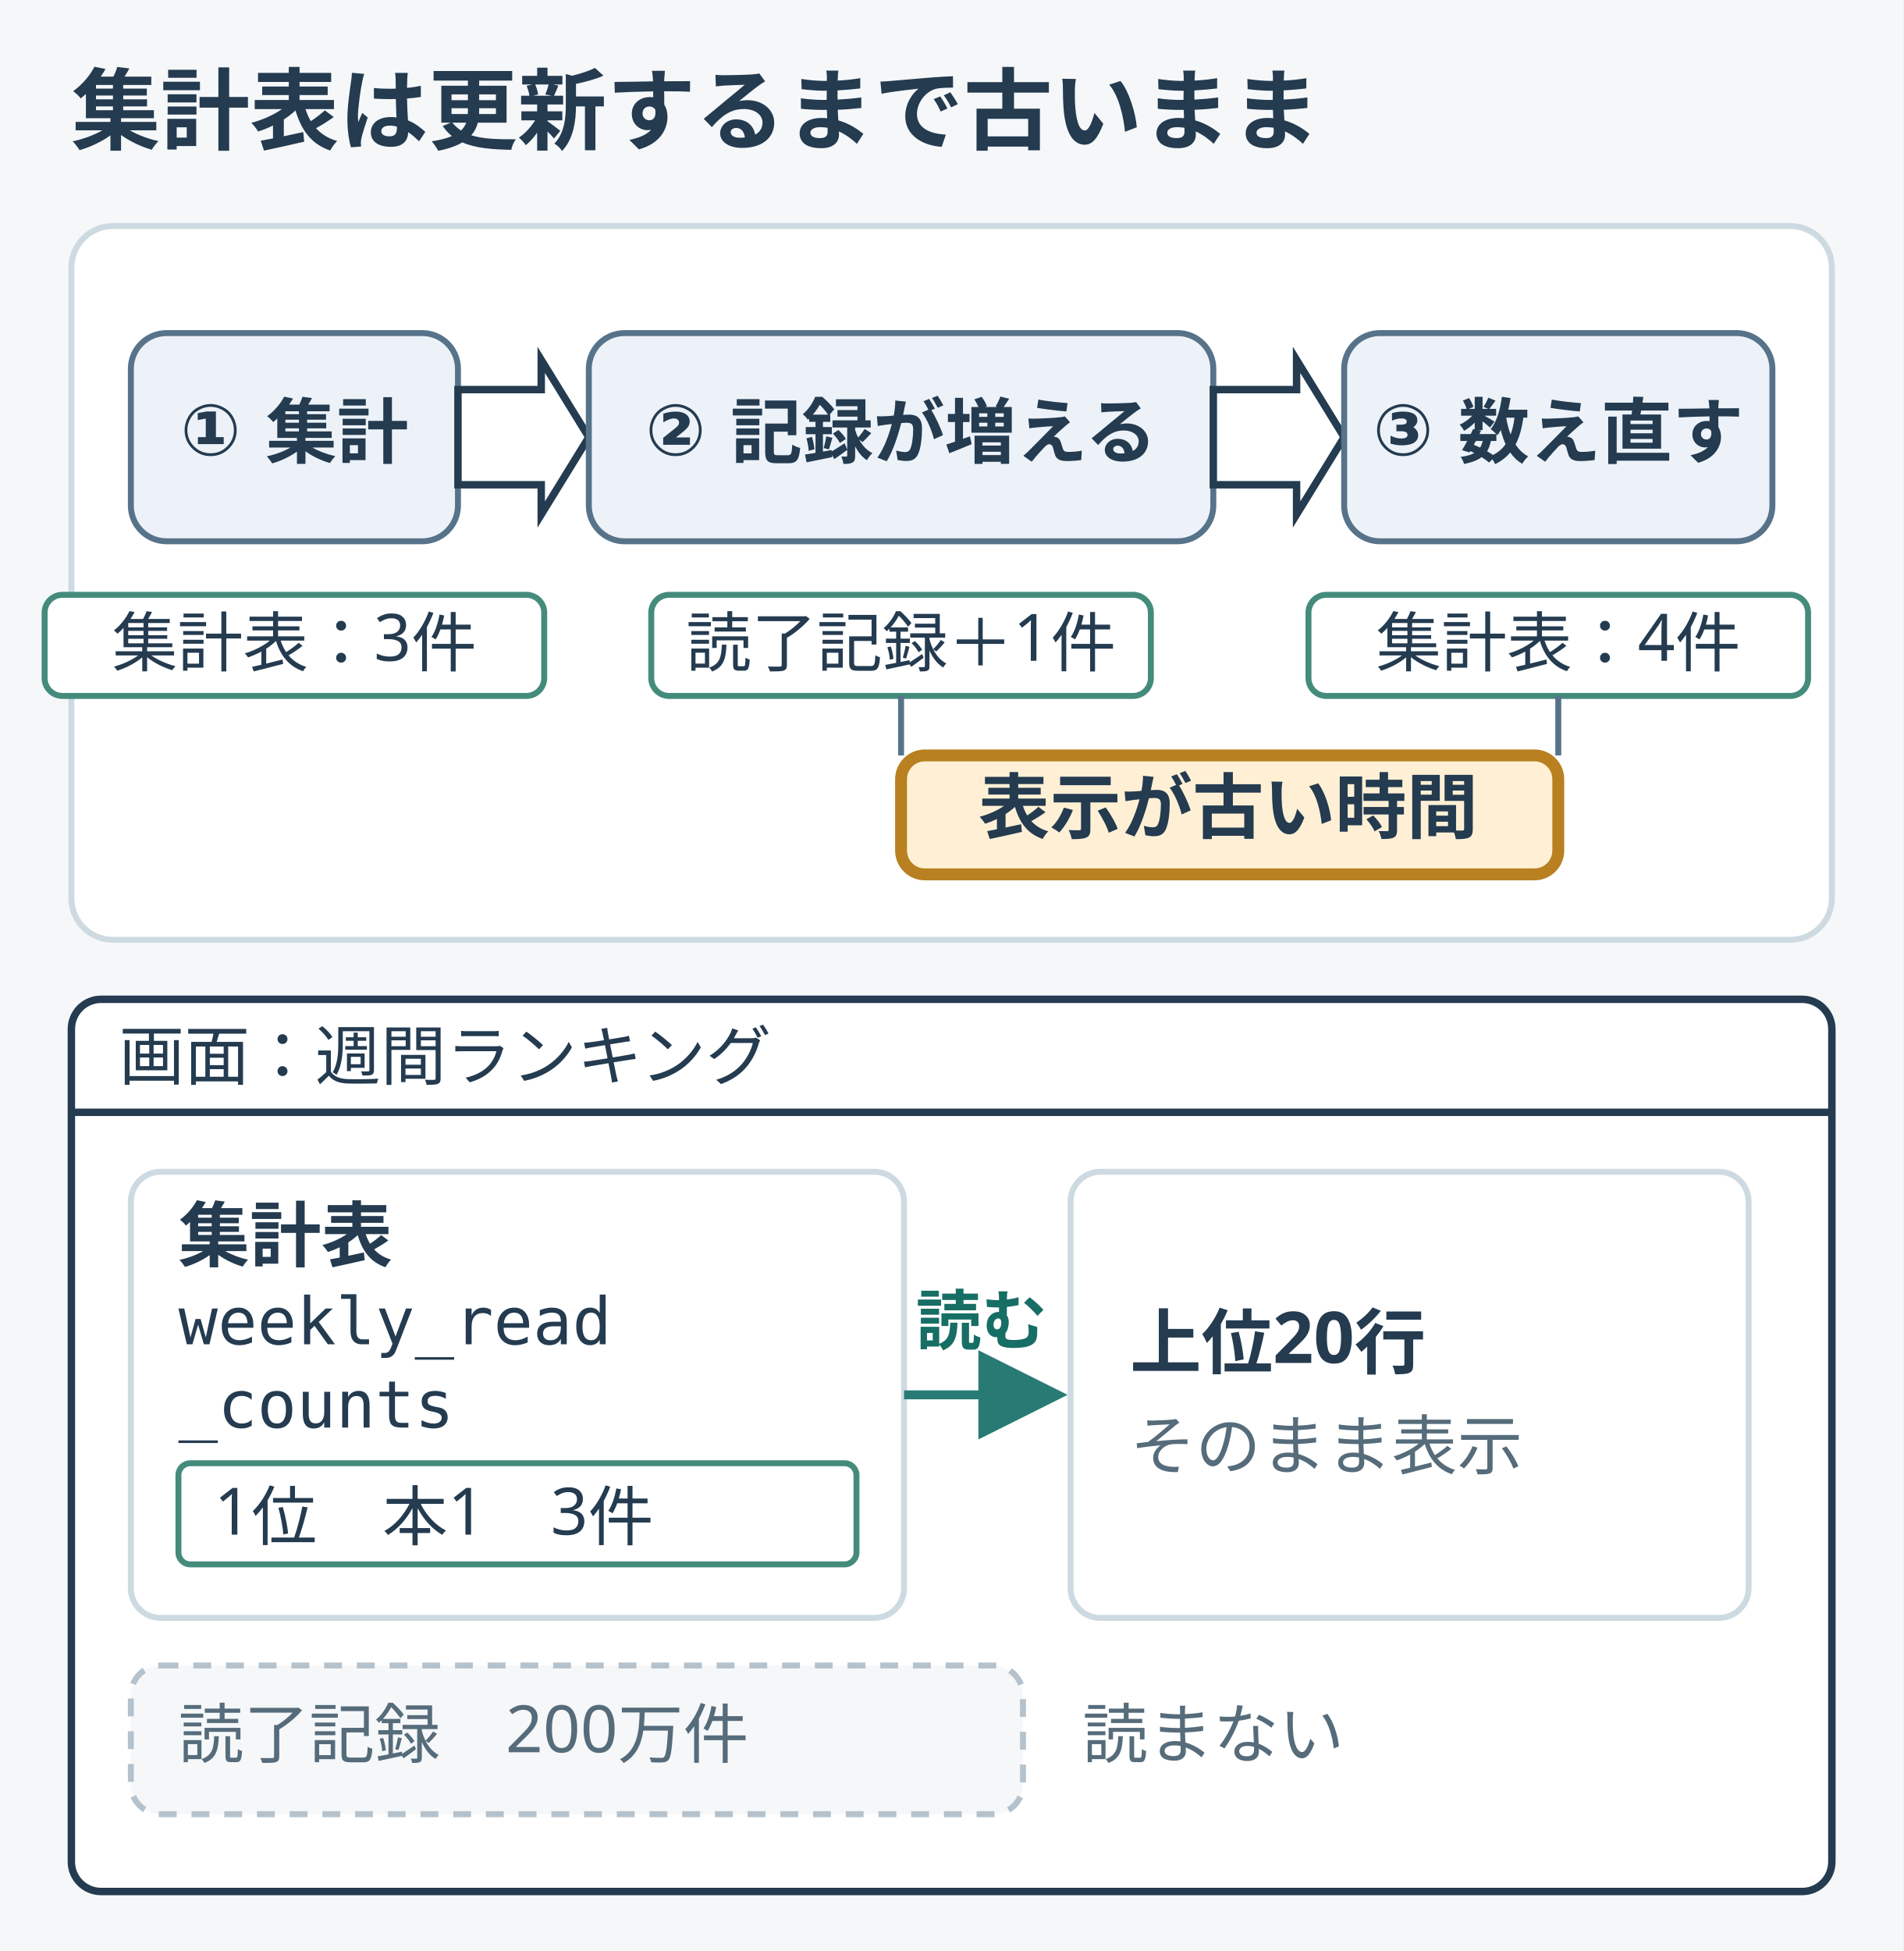
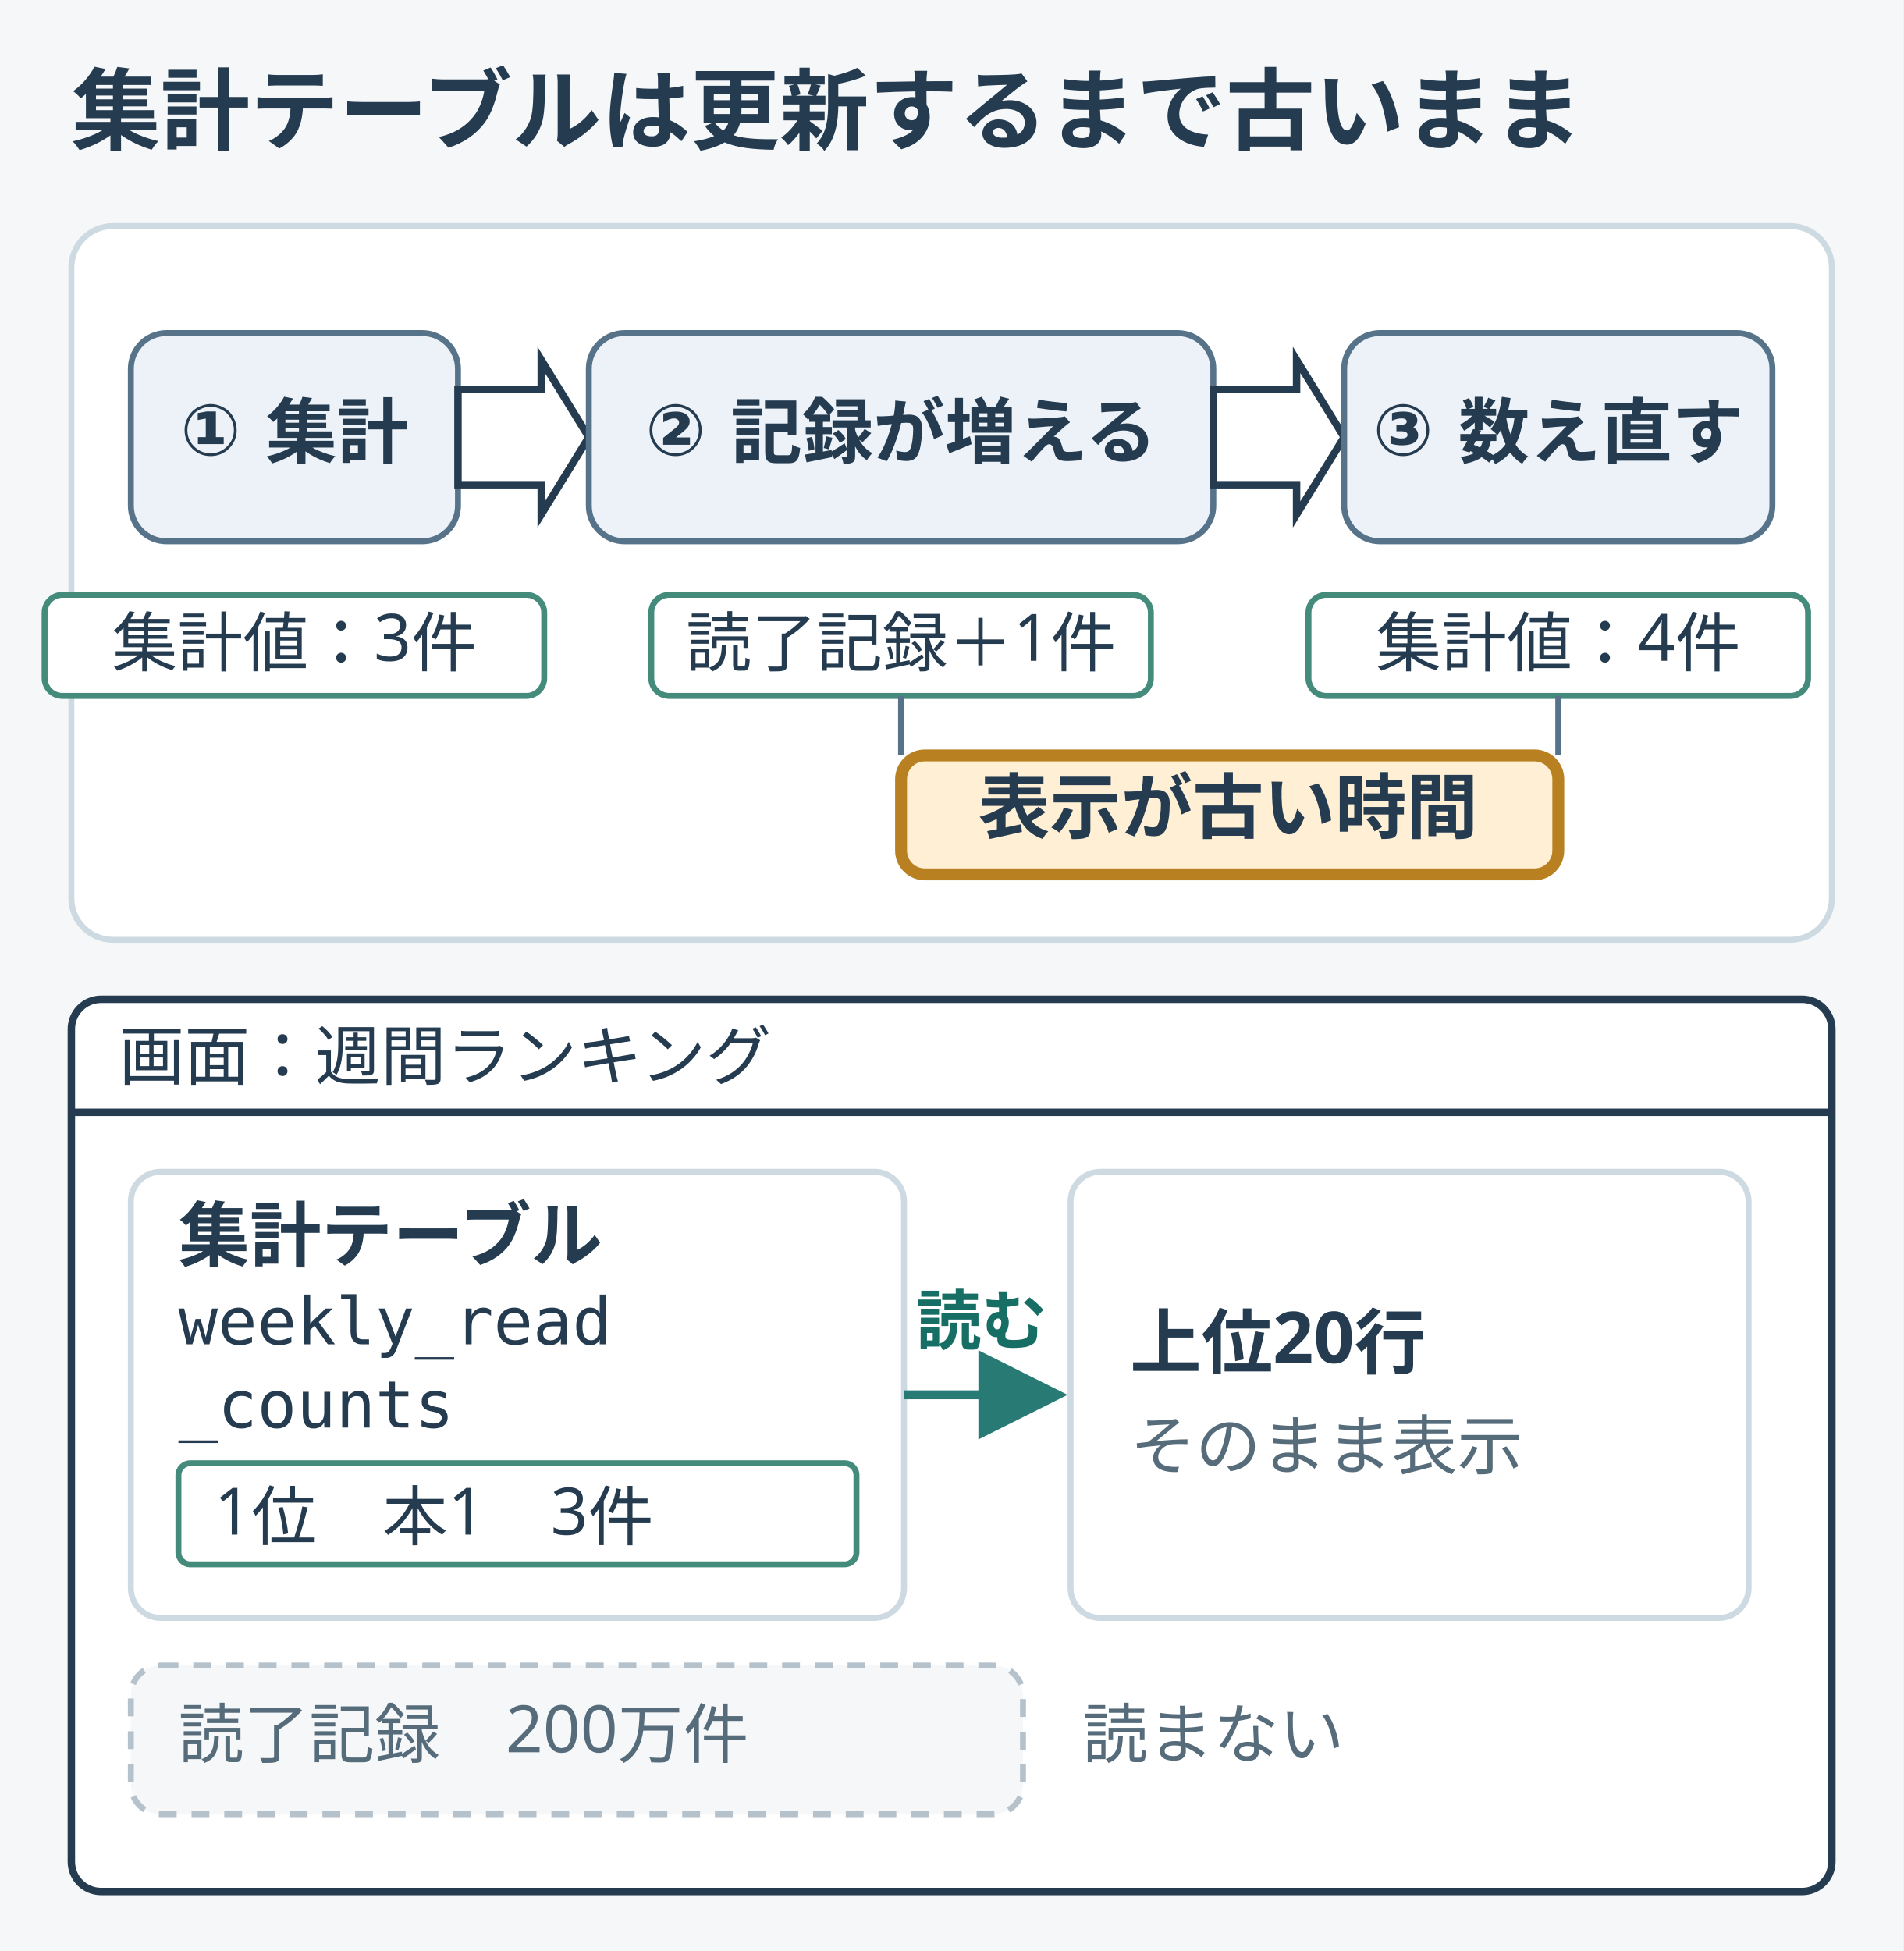
<svg xmlns="http://www.w3.org/2000/svg" width="640" height="656" viewBox="0 0 640 656" role="img" aria-labelledby="title">
  <defs>
    <marker id="flow" markerWidth="10" markerHeight="10" refX="9" refY="5" orient="auto">
      <path d="M0 0L10 5L0 10z" fill="#277b74" />
    </marker>
    <marker id="req" markerWidth="10" markerHeight="10" refX="9" refY="5" orient="auto">
      <path d="M0 0L10 5L0 10" fill="none" stroke="#945e11" stroke-width="2" />
    </marker>
    <marker id="ref" markerWidth="9" markerHeight="9" refX="8" refY="4.5" orient="auto">
      <path d="M0 0L9 4.5L0 9z" fill="#7d93a3" />
    </marker>
  </defs>
  <style>
text{font-family:"Hiragino Sans","Noto Sans JP",sans-serif;font-size:24px;fill:#243b50}
.h{font-size:30px;font-weight:700}.b{font-weight:700}.s{font-size:22px}.m{font-size:22px;fill:#566c7b}
.mono{font-family:ui-monospace,Menlo,monospace;font-size:22px}.tag{font-size:22px;font-weight:700;fill:#fff}
.teal{fill:#176e65}.brown{fill:#945e11}.real{fill:#176e65}
.panel{fill:#fff;stroke:#cedae1;stroke-width:2}.node{fill:#ecf2f8;stroke:#56738a;stroke-width:2}
.row{fill:#fff;stroke:#448b7c;stroke-width:2}.match{fill:#fff;stroke:#176e65;stroke-width:4}
.page{fill:#f7fbf9;stroke:#6d9f94;stroke-width:2}.ipage{fill:#f4f6f8;stroke:#6b7f8e;stroke-width:2}
.band{fill:#d5dde3;stroke:#92a7b5;stroke-width:2}.skip{fill:none;stroke:#b5c2cc;stroke-width:2;stroke-dasharray:6 5}
.hot{fill:#fff0d5;stroke:#b88020;stroke-width:4}.ghost{fill:#f5f7f9;stroke:#b5c2cc;stroke-width:2;stroke-dasharray:6 5}
.flow{fill:none;stroke:#277b74;stroke-width:3;marker-end:url(#flow)}.req{fill:none;stroke:#945e11;stroke-width:3;stroke-dasharray:8 6;marker-end:url(#req)}
.ref{fill:none;stroke:#7d93a3;stroke-width:2;marker-end:url(#ref)}.step{fill:#fff;stroke:#243b50;stroke-width:2.5}
.spine{fill:#e9f3f4;stroke:#243b50;stroke-width:1.5}
.work{fill:#fff;stroke:#56738a;stroke-width:2;stroke-dasharray:8 5}.val{fill:#dcefe8;stroke:#448b7c;stroke-width:2}.buffer{fill:#eaf6f1;stroke:#6d9f94;stroke-width:2}
.route{fill:#f4f6f8;stroke:#243b50;stroke-width:3}.leader{fill:none;stroke:#56738a;stroke-width:2}
.storage{fill:#ece7f5;stroke:#735f9f;stroke-width:2}.file{fill:#fff;stroke:#735f9f;stroke-width:2}
  .cmp{fill:#dfe5ea}
.swap{fill:#dcefe8;stroke:#243b50;stroke-width:4}
.big{font-size:56px;font-weight:700}
  </style>
  <rect width="640" height="656" fill="#f5f7f9" />
-   <text x="24" y="48" class="h">集計表は更新するまで古いまま</text>
+   <text x="24" y="48" class="h">集計テーブルは更新するまで古いまま</text>
  <g id="timeline">
    <rect x="24" y="76" width="592" height="240" rx="14" class="panel" />
    <rect x="44" y="112" width="110" height="70" rx="12" class="node" />
    <text x="99" y="153" text-anchor="middle" class="b">① 集計</text>
    <path d="M154 131 H182 V121 L198 147 L182 173 V163 H154 Z" class="step" />
    <rect x="198" y="112" width="210" height="70" rx="12" class="node" />
    <text x="303" y="153" text-anchor="middle" class="b">② 記録が増える</text>
    <path d="M408 131 H436 V121 L452 147 L436 173 V163 H408 Z" class="step" />
    <rect x="452" y="112" width="144" height="70" rx="12" class="node" />
    <text x="524" y="153" text-anchor="middle" class="b">③ 数え直す</text>
  </g>
  <g id="stage-values">
    <rect x="15" y="200" width="168" height="34" rx="6" class="row" />
-     <text x="99" y="224" text-anchor="middle" class="s">集計表：3件</text>
+     <text x="99" y="224" text-anchor="middle" class="s">集計値：3件</text>
    <rect x="219" y="200" width="168" height="34" rx="6" class="row" />
    <text x="303" y="224" text-anchor="middle" class="s">読了記録＋1件</text>
    <rect x="440" y="200" width="168" height="34" rx="6" class="row" />
-     <text x="524" y="224" text-anchor="middle" class="s">集計表：4件</text>
+     <text x="524" y="224" text-anchor="middle" class="s">集計値：4件</text>
  </g>
  <g id="stale-band">
    <path d="M303 234 V254" class="leader" />
    <path d="M524 234 V254" class="leader" />
    <rect x="303" y="254" width="221" height="40" rx="8" class="hot" />
    <text x="413" y="280" text-anchor="middle" class="b">表示が古い時間</text>
  </g>
  <g id="screen">
    <rect x="24" y="336" width="592" height="300" rx="10" fill="#fff" stroke="#243b50" stroke-width="2.5" />
    <path d="M24 374 H616" fill="none" stroke="#243b50" stroke-width="2.5" />
    <text x="40" y="363" class="s">画面：週間ランキング</text>
    <rect x="44" y="394" width="260" height="150" rx="10" class="panel" />
-     <text x="60" y="424" class="b">集計表</text>
+     <text x="60" y="424" class="b">集計テーブル</text>
    <text x="60" y="452" class="mono">weekly_read</text>
    <text x="60" y="480" class="mono">_counts</text>
    <rect x="60" y="492" width="228" height="34" rx="4" class="row" />
    <text x="72" y="516" class="s">1位　本1　3件</text>
    <rect x="360" y="394" width="228" height="150" rx="10" class="panel" />
    <text x="380" y="460" class="b">上位20行</text>
    <text x="380" y="494" class="m">そのまま表示</text>
    <path d="M304 469 H356" class="flow" />
    <text x="330" y="452" text-anchor="middle" class="s b teal">読む</text>
    <rect x="44" y="560" width="300" height="50" rx="10" class="ghost" />
    <text x="60" y="591" class="m">読了記録　200万件</text>
    <text x="364" y="591" class="m">読まない</text>
  </g>
</svg>
